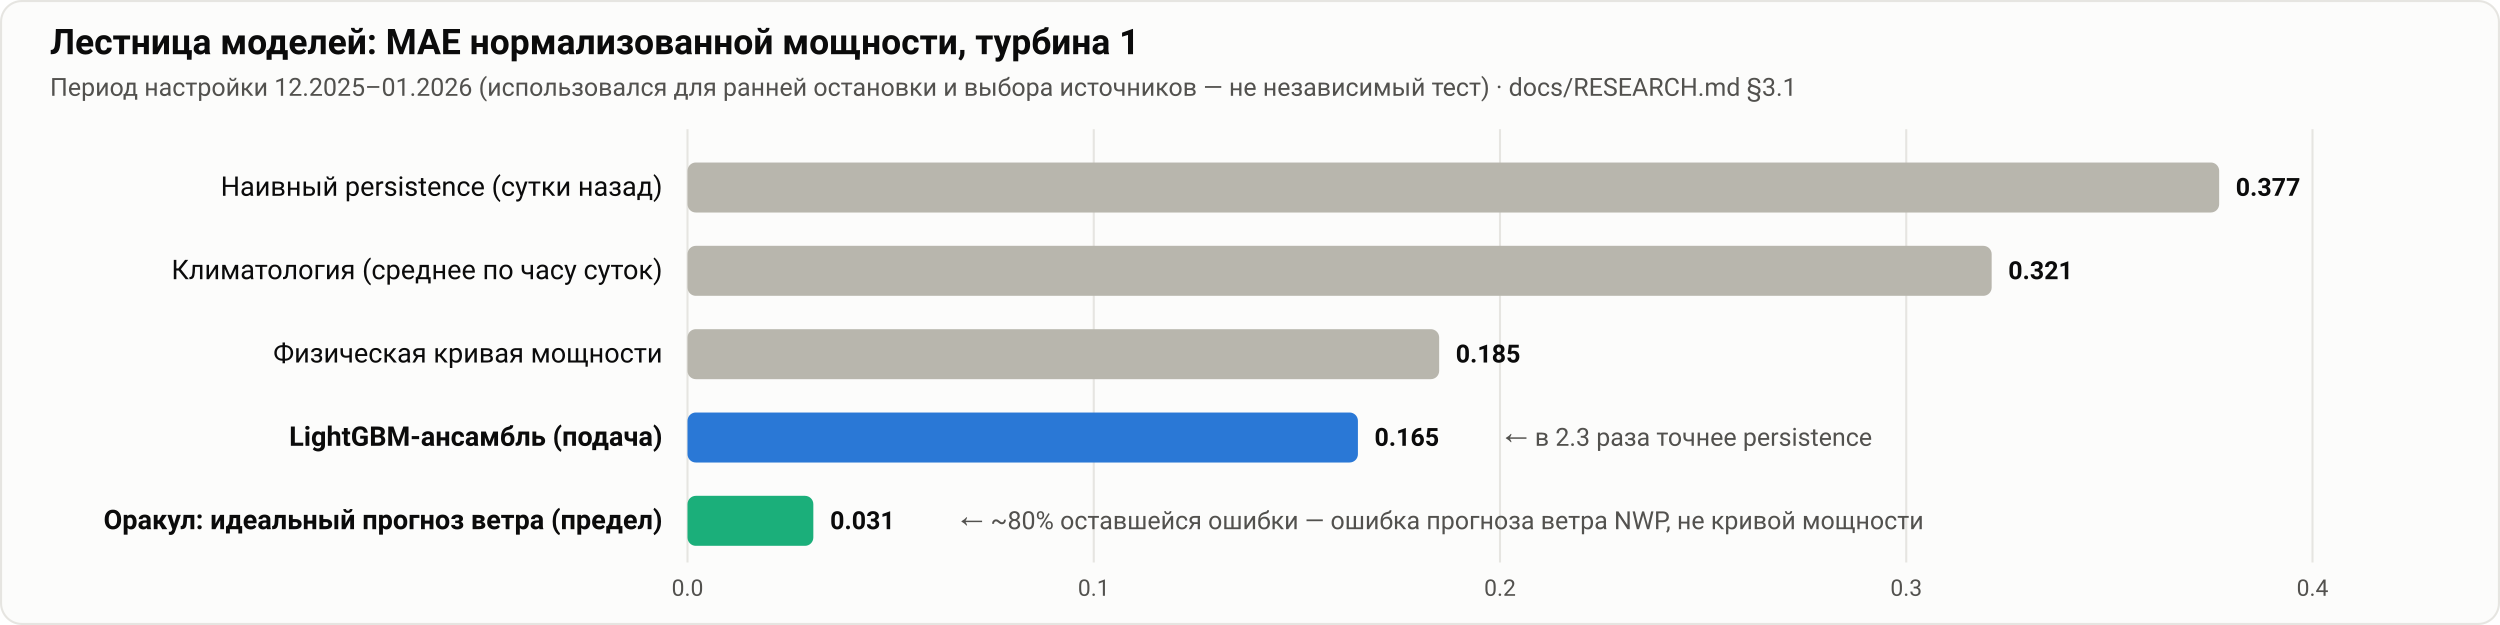
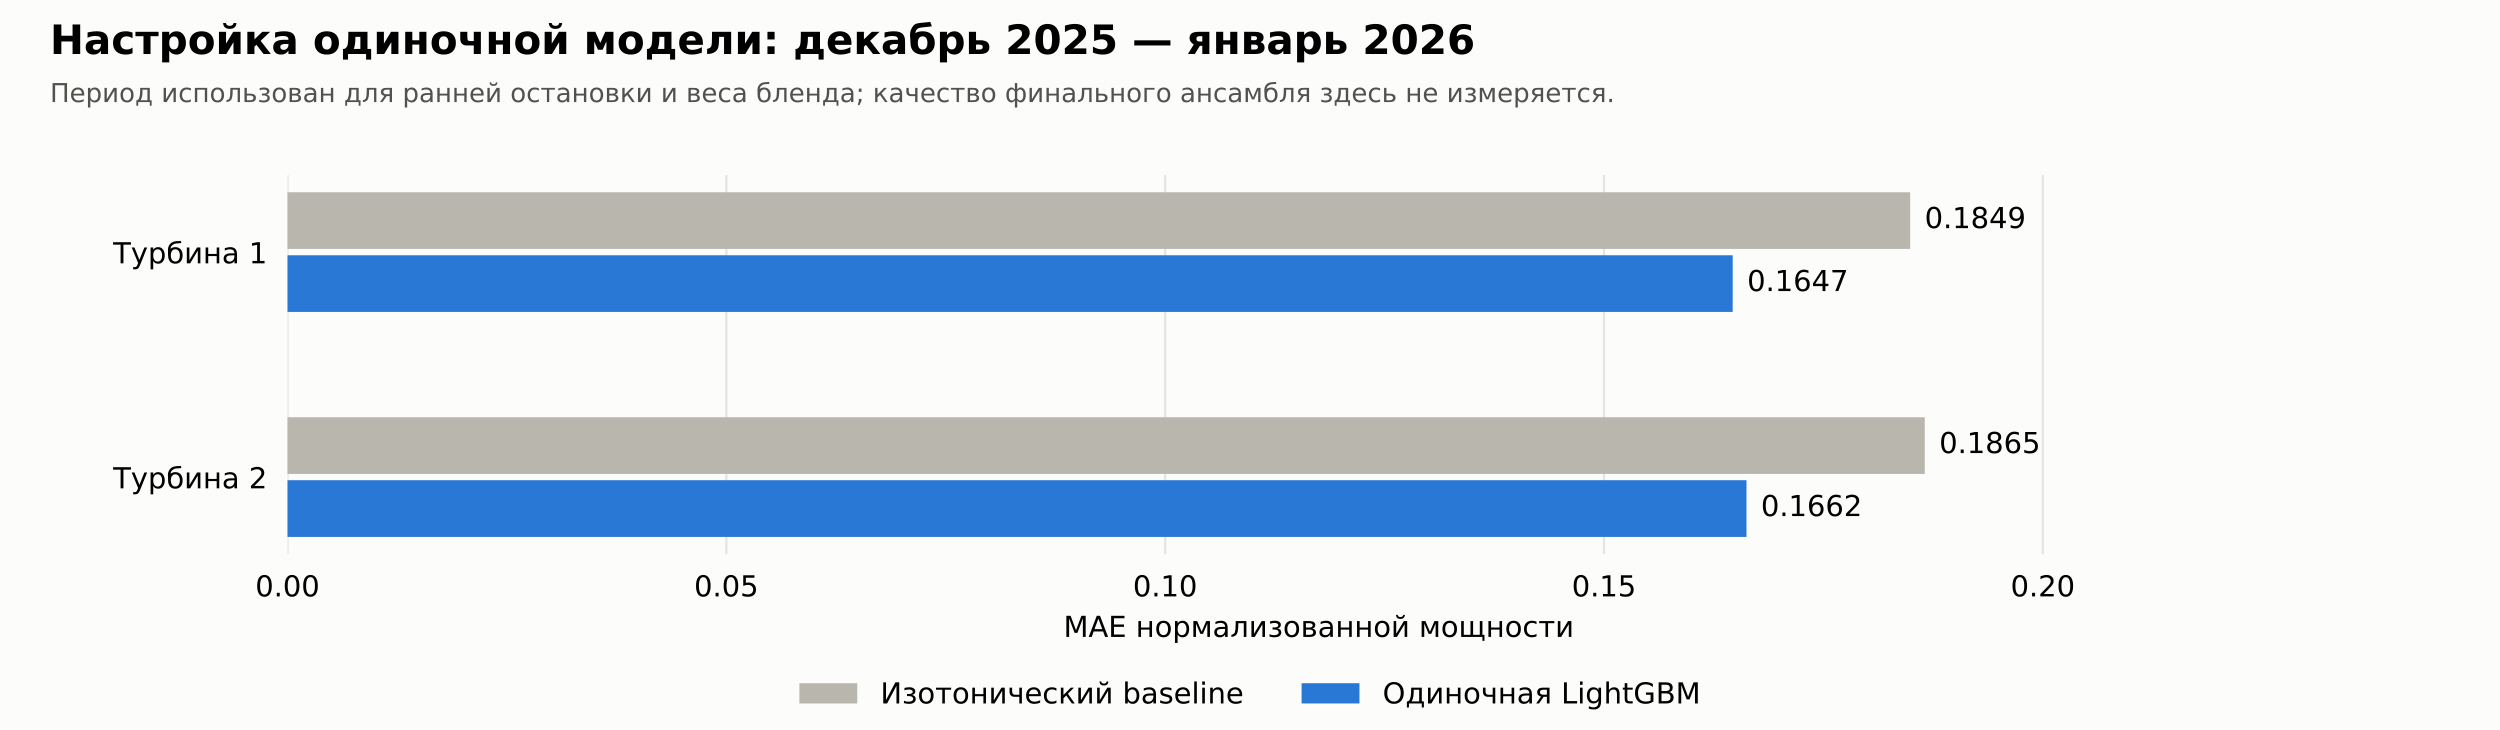
- <svg xmlns="http://www.w3.org/2000/svg" width="1200" height="300" viewBox="0 0 1200 300" font-family="-apple-system,BlinkMacSystemFont,Segoe UI,Roboto,Helvetica,Arial,sans-serif">
-   <rect x="0.5" y="0.5" width="1199" height="299" rx="10" fill="#fcfcfb" stroke="#e6e5e1" />
-   <text x="24" y="26" font-size="17" fill="#0b0b0b" text-anchor="start" font-weight="600">Лестница моделей: MAE нормализованной мощности, турбина 1</text>
-   <text x="24" y="46" font-size="12" fill="#52514e" text-anchor="start" font-weight="normal">Период настройки 12.2025–01.2026 (использовался для ранней остановки и выбора источников — не независимый тест) · docs/RESEARCH.md §3.1</text>
-   <line x1="330.0" y1="62" x2="330.0" y2="270" stroke="#e6e5e1" />
-   <text x="330.0" y="286" font-size="11" fill="#52514e" text-anchor="middle" font-weight="normal">0.0</text>
-   <line x1="525.0" y1="62" x2="525.0" y2="270" stroke="#e6e5e1" />
-   <text x="525.0" y="286" font-size="11" fill="#52514e" text-anchor="middle" font-weight="normal">0.1</text>
-   <line x1="720.0" y1="62" x2="720.0" y2="270" stroke="#e6e5e1" />
-   <text x="720.0" y="286" font-size="11" fill="#52514e" text-anchor="middle" font-weight="normal">0.2</text>
-   <line x1="915.0" y1="62" x2="915.0" y2="270" stroke="#e6e5e1" />
-   <text x="915" y="286" font-size="11" fill="#52514e" text-anchor="middle" font-weight="normal">0.3</text>
-   <line x1="1110.0" y1="62" x2="1110.0" y2="270" stroke="#e6e5e1" />
-   <text x="1110.0" y="286" font-size="11" fill="#52514e" text-anchor="middle" font-weight="normal">0.4</text>
-   <text x="318" y="94.0" font-size="13" fill="#0b0b0b" text-anchor="end" font-weight="normal">Наивный persistence (сутки назад)</text>
-   <rect x="330" y="78" width="735.2" height="24" rx="4" fill="#b8b6ad" />
-   <text x="1073.15" y="94.0" font-size="12" fill="#0b0b0b" text-anchor="start" font-weight="600">0.377</text>
-   <text x="318" y="134.0" font-size="13" fill="#0b0b0b" text-anchor="end" font-weight="normal">Климатология (среднее по часу суток)</text>
-   <rect x="330" y="118" width="626.0" height="24" rx="4" fill="#b8b6ad" />
-   <text x="963.95" y="134.0" font-size="12" fill="#0b0b0b" text-anchor="start" font-weight="600">0.321</text>
-   <text x="318" y="174.0" font-size="13" fill="#0b0b0b" text-anchor="end" font-weight="normal">Физическая кривая мощности</text>
-   <rect x="330" y="158" width="360.8" height="24" rx="4" fill="#b8b6ad" />
-   <text x="698.75" y="174.0" font-size="12" fill="#0b0b0b" text-anchor="start" font-weight="600">0.185</text>
-   <text x="318" y="214.0" font-size="13" fill="#0b0b0b" text-anchor="end" font-weight="600">LightGBM-ансамбль (подача)</text>
-   <rect x="330" y="198" width="321.8" height="24" rx="4" fill="#2a78d6" />
-   <text x="659.75" y="214.0" font-size="12" fill="#0b0b0b" text-anchor="start" font-weight="600">0.165</text>
-   <text x="318" y="254.0" font-size="13" fill="#0b0b0b" text-anchor="end" font-weight="600">Оракул: идеальный прогноз ветра (предел)</text>
-   <rect x="330" y="238" width="60.4" height="24" rx="4" fill="#1baf7a" />
-   <text x="398.45" y="254.0" font-size="12" fill="#0b0b0b" text-anchor="start" font-weight="600">0.031</text>
-   <text x="721.75" y="214.0" font-size="12" fill="#52514e" text-anchor="start" font-weight="normal">← в 2.3 раза точнее persistence</text>
-   <text x="460.45" y="254.0" font-size="12" fill="#52514e" text-anchor="start" font-weight="normal">← ~80% оставшейся ошибки — ошибка прогноза ветра NWP, не кривой мощности</text>
+ <svg xmlns="http://www.w3.org/2000/svg" width="864pt" height="252pt" viewBox="0 0 864 252" version="1.1">
+   <defs>
+     <style type="text/css">*{stroke-linejoin: round; stroke-linecap: butt}</style>
+   </defs>
+   <g id="figure_1">
+     <g id="patch_1">
+       <path d="M 0 252 L 864 252 L 864 0 L 0 0 z " style="fill: #fcfcfb" />
+     </g>
+     <g id="axes_1">
+       <g id="patch_2">
+         <path d="M 99.36 191.52 L 812.16 191.52 L 812.16 60.48 L 99.36 60.48 z " style="fill: #fcfcfb" />
+       </g>
+       <g id="matplotlib.axis_1">
+         <g id="xtick_1">
+           <g id="line2d_1">
+             <path d="M 99.36 191.52 L 99.36 60.48 " clip-path="url(#p4da89b4ffd)" style="fill: none; stroke: #e6e5e1; stroke-width: 0.8; stroke-linecap: square" />
+           </g>
+           <g id="line2d_2" />
+           <g id="text_1">
+             <text style="font-size: 10px; font-family: 'DejaVu Sans'; text-anchor: middle" x="99.36" y="206.118" transform="rotate(-0 99.36 206.1177)">0.00</text>
+           </g>
+         </g>
+         <g id="xtick_2">
+           <g id="line2d_3">
+             <path d="M 251.02 191.52 L 251.02 60.48 " clip-path="url(#p4da89b4ffd)" style="fill: none; stroke: #e6e5e1; stroke-width: 0.8; stroke-linecap: square" />
+           </g>
+           <g id="line2d_4" />
+           <g id="text_2">
+             <text style="font-size: 10px; font-family: 'DejaVu Sans'; text-anchor: middle" x="251.02" y="206.118" transform="rotate(-0 251.0196 206.1177)">0.05</text>
+           </g>
+         </g>
+         <g id="xtick_3">
+           <g id="line2d_5">
+             <path d="M 402.679 191.52 L 402.679 60.48 " clip-path="url(#p4da89b4ffd)" style="fill: none; stroke: #e6e5e1; stroke-width: 0.8; stroke-linecap: square" />
+           </g>
+           <g id="line2d_6" />
+           <g id="text_3">
+             <text style="font-size: 10px; font-family: 'DejaVu Sans'; text-anchor: middle" x="402.679" y="206.118" transform="rotate(-0 402.6791 206.1177)">0.10</text>
+           </g>
+         </g>
+         <g id="xtick_4">
+           <g id="line2d_7">
+             <path d="M 554.339 191.52 L 554.339 60.48 " clip-path="url(#p4da89b4ffd)" style="fill: none; stroke: #e6e5e1; stroke-width: 0.8; stroke-linecap: square" />
+           </g>
+           <g id="line2d_8" />
+           <g id="text_4">
+             <text style="font-size: 10px; font-family: 'DejaVu Sans'; text-anchor: middle" x="554.339" y="206.118" transform="rotate(-0 554.3387 206.1177)">0.15</text>
+           </g>
+         </g>
+         <g id="xtick_5">
+           <g id="line2d_9">
+             <path d="M 705.998 191.52 L 705.998 60.48 " clip-path="url(#p4da89b4ffd)" style="fill: none; stroke: #e6e5e1; stroke-width: 0.8; stroke-linecap: square" />
+           </g>
+           <g id="line2d_10" />
+           <g id="text_5">
+             <text style="font-size: 10px; font-family: 'DejaVu Sans'; text-anchor: middle" x="705.998" y="206.118" transform="rotate(-0 705.9983 206.1177)">0.20</text>
+           </g>
+         </g>
+         <g id="text_6">
+           <text style="font-size: 10px; font-family: 'DejaVu Sans'; text-anchor: middle" x="455.76" y="220.118" transform="rotate(-0 455.76 220.1177)">MAE нормализованной мощности</text>
+         </g>
+       </g>
+       <g id="matplotlib.axis_2">
+         <g id="ytick_1">
+           <g id="line2d_11" />
+           <g id="text_7">
+             <text style="font-size: 10px; font-family: 'DejaVu Sans'; text-anchor: end" x="92.36" y="91.005" transform="rotate(-0 92.36 91.00472)">Турбина 1</text>
+           </g>
+         </g>
+         <g id="ytick_2">
+           <g id="line2d_12" />
+           <g id="text_8">
+             <text style="font-size: 10px; font-family: 'DejaVu Sans'; text-anchor: end" x="92.36" y="168.764" transform="rotate(-0 92.36 168.764)">Турбина 2</text>
+           </g>
+         </g>
+       </g>
+       <g id="patch_3">
+         <path d="M 99.36 66.436 L 660.165 66.436 L 660.165 86.032 L 99.36 86.032 z " clip-path="url(#p4da89b4ffd)" style="fill: #b8b6ad" />
+       </g>
+       <g id="patch_4">
+         <path d="M 99.36 144.196 L 665.196 144.196 L 665.196 163.791 L 99.36 163.791 z " clip-path="url(#p4da89b4ffd)" style="fill: #b8b6ad" />
+       </g>
+       <g id="patch_5">
+         <path d="M 99.36 88.209 L 598.824 88.209 L 598.824 107.804 L 99.36 107.804 z " clip-path="url(#p4da89b4ffd)" style="fill: #2a78d6" />
+       </g>
+       <g id="patch_6">
+         <path d="M 99.36 165.968 L 603.585 165.968 L 603.585 185.564 L 99.36 185.564 z " clip-path="url(#p4da89b4ffd)" style="fill: #2a78d6" />
+       </g>
+       <g id="text_9">
+         <text style="font-size: 10px; font-family: 'DejaVu Sans'; text-anchor: start" x="665.165" y="78.832" transform="rotate(-0 665.1648 78.83169)">0.1849</text>
+       </g>
+       <g id="text_10">
+         <text style="font-size: 10px; font-family: 'DejaVu Sans'; text-anchor: start" x="670.196" y="156.591" transform="rotate(-0 670.1958 156.591)">0.1865</text>
+       </g>
+       <g id="text_11">
+         <text style="font-size: 10px; font-family: 'DejaVu Sans'; text-anchor: start" x="603.824" y="100.604" transform="rotate(-0 603.8238 100.6043)">0.1647</text>
+       </g>
+       <g id="text_12">
+         <text style="font-size: 10px; font-family: 'DejaVu Sans'; text-anchor: start" x="608.585" y="178.364" transform="rotate(-0 608.5851 178.3636)">0.1662</text>
+       </g>
+     </g>
+     <g id="text_13">
+       <text style="font-weight: 700; font-size: 14px; font-family: 'DejaVu Sans'; text-anchor: start" x="17.28" y="18.655" transform="rotate(-0 17.28 18.655)">Настройка одиночной модели: декабрь 2025 — январь 2026</text>
+     </g>
+     <g id="text_14">
+       <text style="font-size: 9px; font-family: 'DejaVu Sans'; text-anchor: start; fill: #52514e" x="17.28" y="35.28" transform="rotate(-0 17.28 35.28)">Период использован для ранней остановки и веса бленда; качество финального ансамбля здесь не измеряется.</text>
+     </g>
+     <g id="legend_1">
+       <g id="patch_7">
+         <path d="M 276.27 243.118 L 296.27 243.118 L 296.27 236.118 L 276.27 236.118 z " style="fill: #b8b6ad" />
+       </g>
+       <g id="text_15">
+         <text style="font-size: 10px; font-family: 'DejaVu Sans'; text-anchor: start" x="304.27" y="243.118" transform="rotate(-0 304.2703 243.1177)">Изотонический baseline</text>
+       </g>
+       <g id="patch_8">
+         <path d="M 449.828 243.118 L 469.828 243.118 L 469.828 236.118 L 449.828 236.118 z " style="fill: #2a78d6" />
+       </g>
+       <g id="text_16">
+         <text style="font-size: 10px; font-family: 'DejaVu Sans'; text-anchor: start" x="477.828" y="243.118" transform="rotate(-0 477.8281 243.1177)">Одиночная LightGBM</text>
+       </g>
+     </g>
+   </g>
+   <defs>
+     <clipPath id="p4da89b4ffd">
+       <rect x="99.36" y="60.48" width="712.8" height="131.04" />
+     </clipPath>
+   </defs>
</svg>
